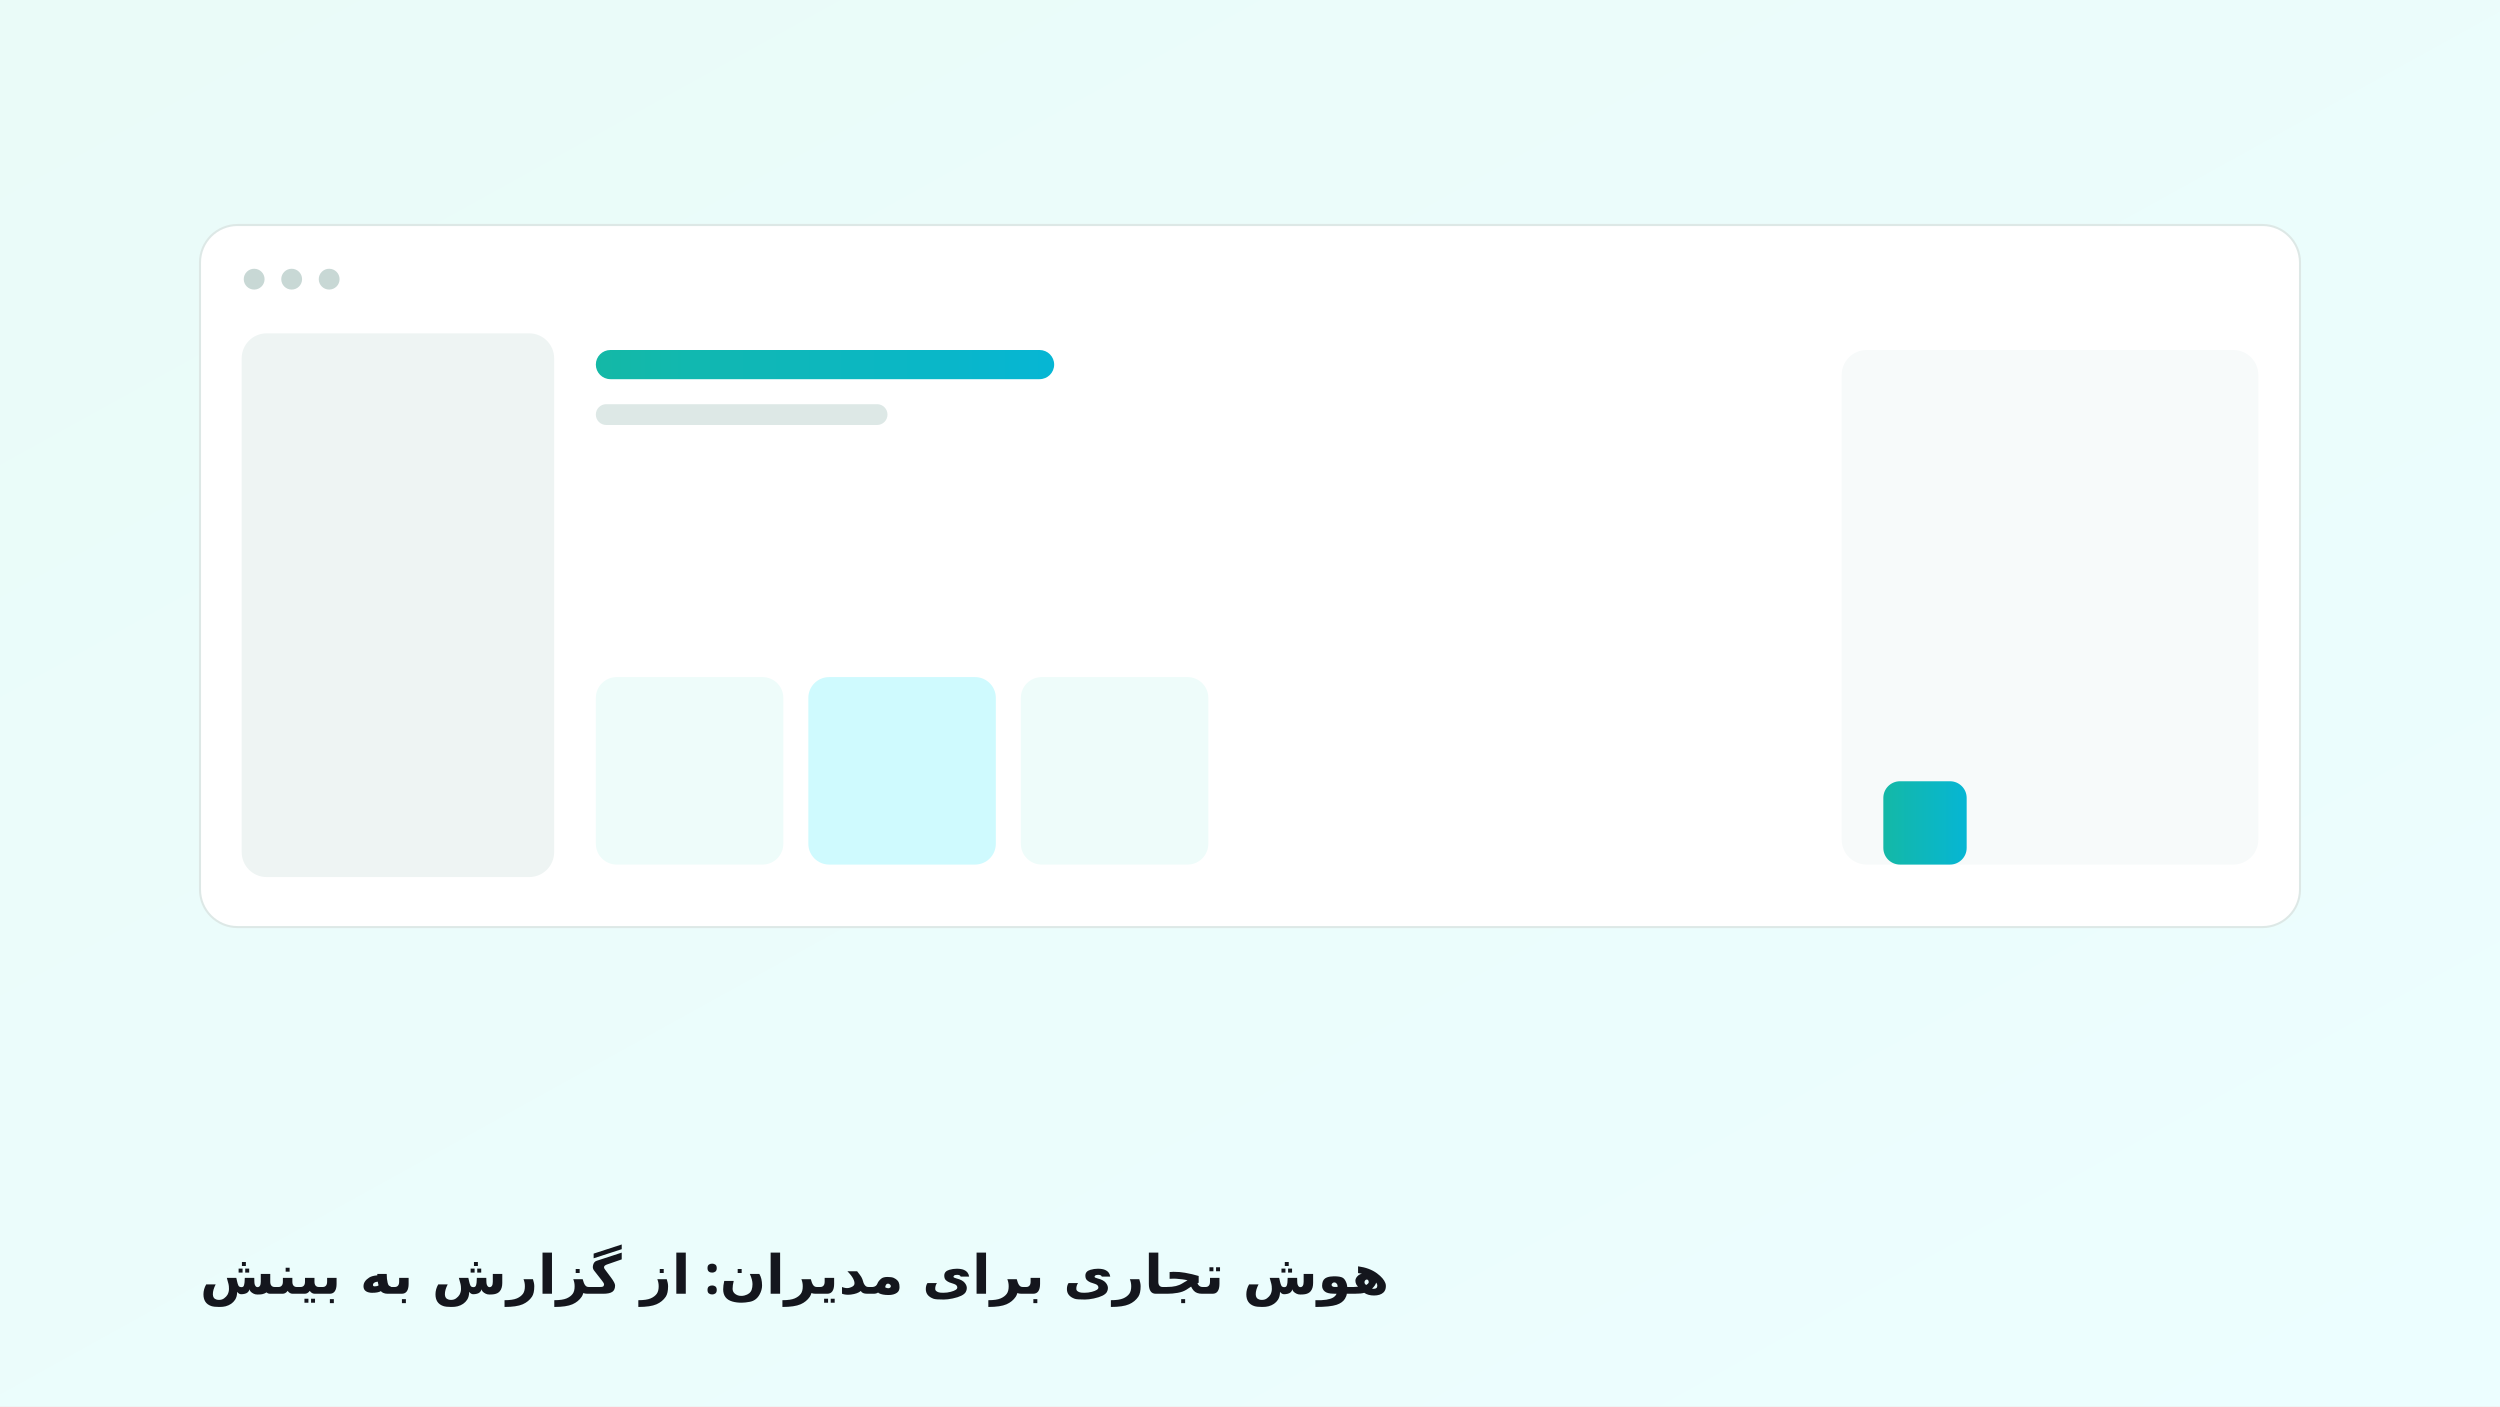
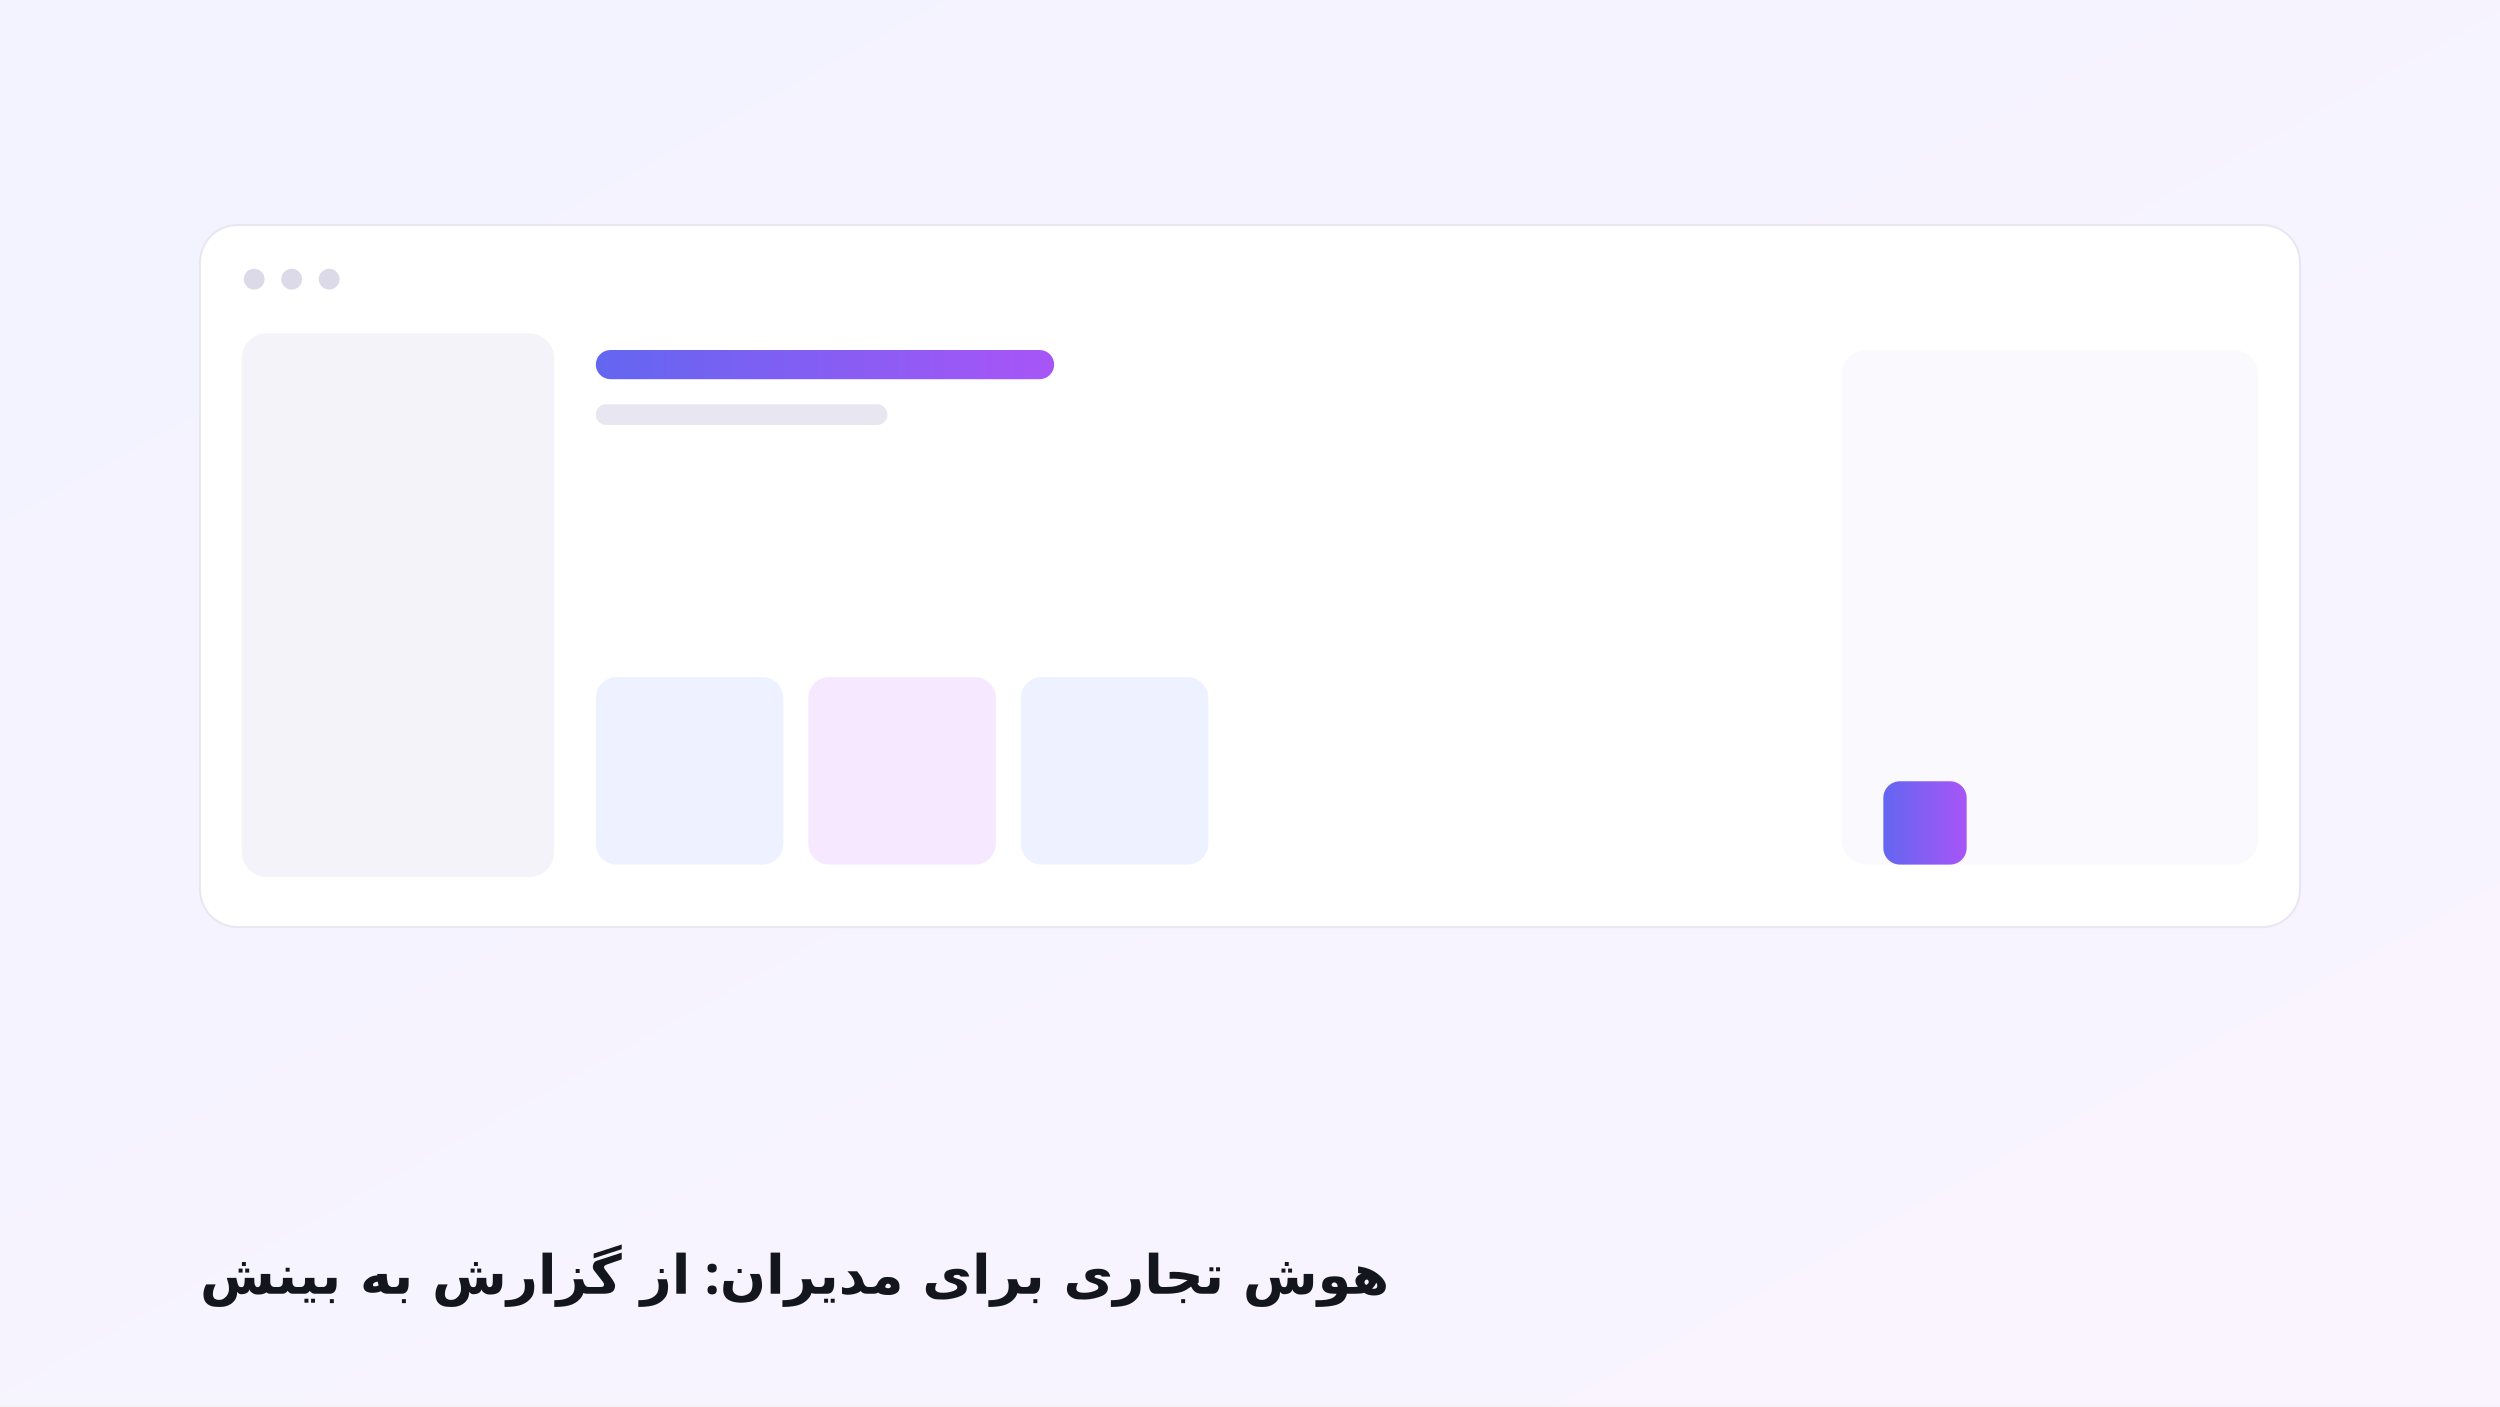
<svg xmlns="http://www.w3.org/2000/svg" width="1200" height="675" viewBox="0 0 1200 675" role="img" aria-label="هوش تجاری برای مدیران: از گزارش به بینش">
  <defs>
    <linearGradient id="bgb9e94b" x1="0" y1="0" x2="1" y2="1">
-       <stop offset="0" stop-color="#eafbf8" />
-       <stop offset="1" stop-color="#ecfeff" />
+       <stop offset="0" stop-color="#f2f3ff" />
+       <stop offset="1" stop-color="#faf4ff" />
    </linearGradient>
    <linearGradient id="acb9e94b" x1="0" y1="0" x2="1" y2="0">
-       <stop offset="0" stop-color="#14b8a6" />
-       <stop offset="1" stop-color="#06b6d4" />
+       <stop offset="0" stop-color="#6366f1" />
+       <stop offset="1" stop-color="#a855f7" />
    </linearGradient>
  </defs>
  <rect width="1200" height="675" fill="url(#bgb9e94b)" />
  <g transform="translate(96 108)">
-     <rect width="1008" height="337" rx="18" fill="#ffffff" stroke="#dde8e6" />
-     <circle cx="26" cy="26" r="5" fill="#c8d8d5" />
-     <circle cx="44" cy="26" r="5" fill="#c8d8d5" />
-     <circle cx="62" cy="26" r="5" fill="#c8d8d5" />
-     <rect x="20" y="52" width="150" height="261" rx="12" fill="#eef4f3" />
+     <rect width="1008" height="337" rx="18" fill="#ffffff" stroke="#e8e6f1" />
+     <circle cx="26" cy="26" r="5" fill="#dcd9e8" />
+     <circle cx="44" cy="26" r="5" fill="#dcd9e8" />
+     <circle cx="62" cy="26" r="5" fill="#dcd9e8" />
+     <rect x="20" y="52" width="150" height="261" rx="12" fill="#f4f3f9" />
    <rect x="190" y="60" width="220" height="14" rx="7" fill="url(#acb9e94b)" />
-     <rect x="190" y="86" width="140" height="10" rx="5" fill="#dde8e6" />
-     <rect x="190" y="217" width="90" height="90" rx="10" fill="#eefcfa" />
-     <rect x="292" y="217" width="90" height="90" rx="10" fill="#cffafe" />
-     <rect x="394" y="217" width="90" height="90" rx="10" fill="#eefcfa" />
-     <rect x="788" y="60" width="200" height="247" rx="12" fill="#f7fafa" />
+     <rect x="190" y="86" width="140" height="10" rx="5" fill="#e8e6f1" />
+     <rect x="190" y="217" width="90" height="90" rx="10" fill="#eef1ff" />
+     <rect x="292" y="217" width="90" height="90" rx="10" fill="#f5e8ff" />
+     <rect x="394" y="217" width="90" height="90" rx="10" fill="#eef1ff" />
+     <rect x="788" y="60" width="200" height="247" rx="12" fill="#faf9fd" />
    <rect x="808" y="267" width="40" height="40" rx="8" fill="url(#acb9e94b)" />
  </g>
  <text x="8%" y="621" fill="#14161d" font-family="Vazirmatn, Tahoma, sans-serif" font-size="26" font-weight="700">هوش تجاری برای مدیران: از گزارش به بینش</text>
</svg>
